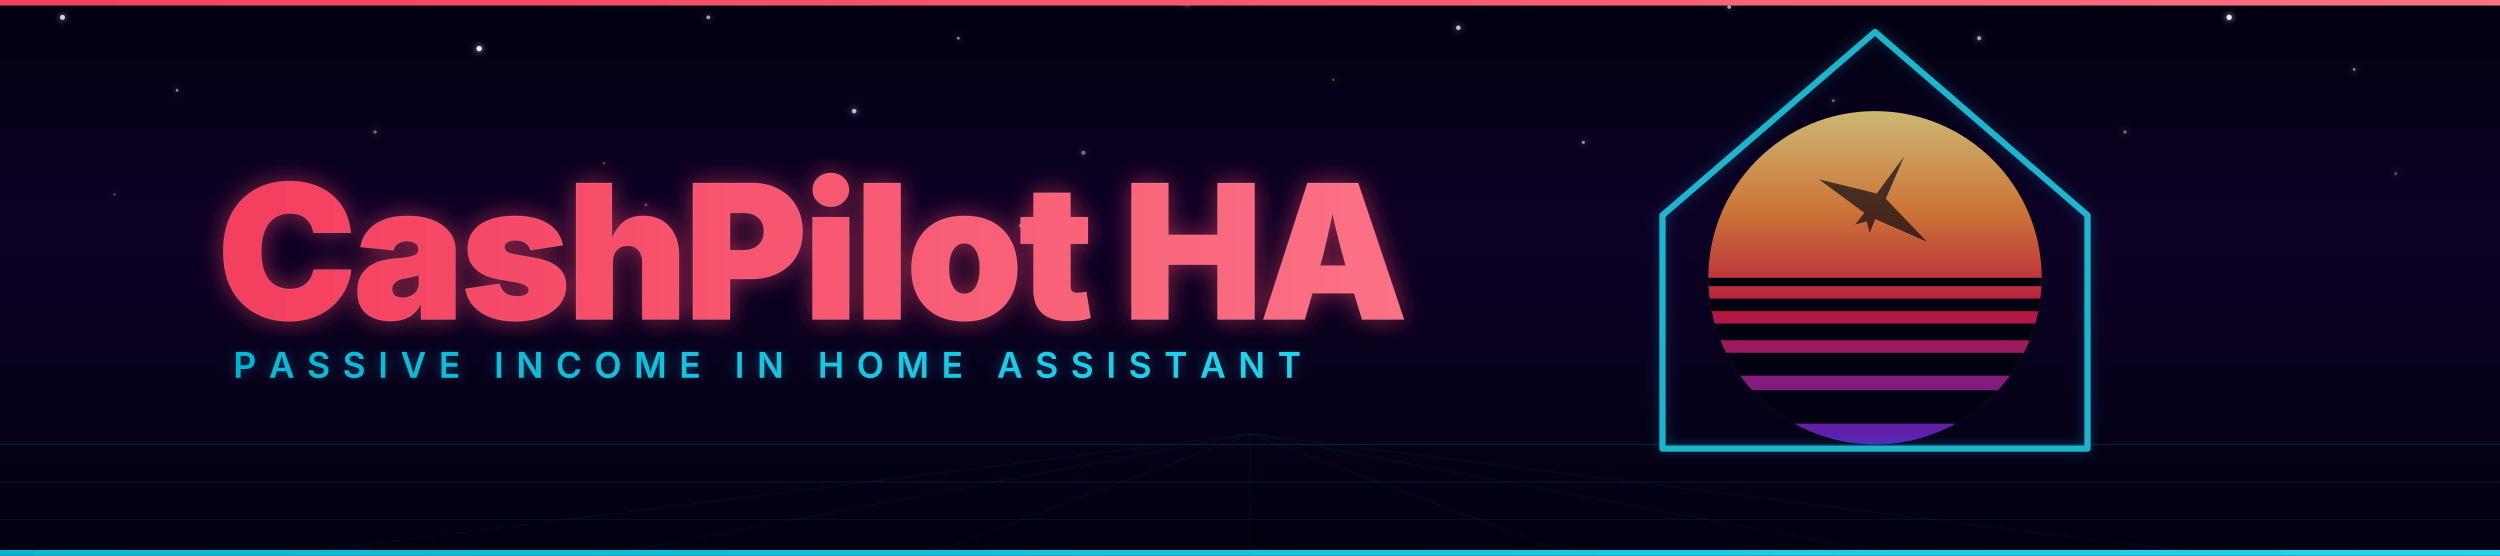
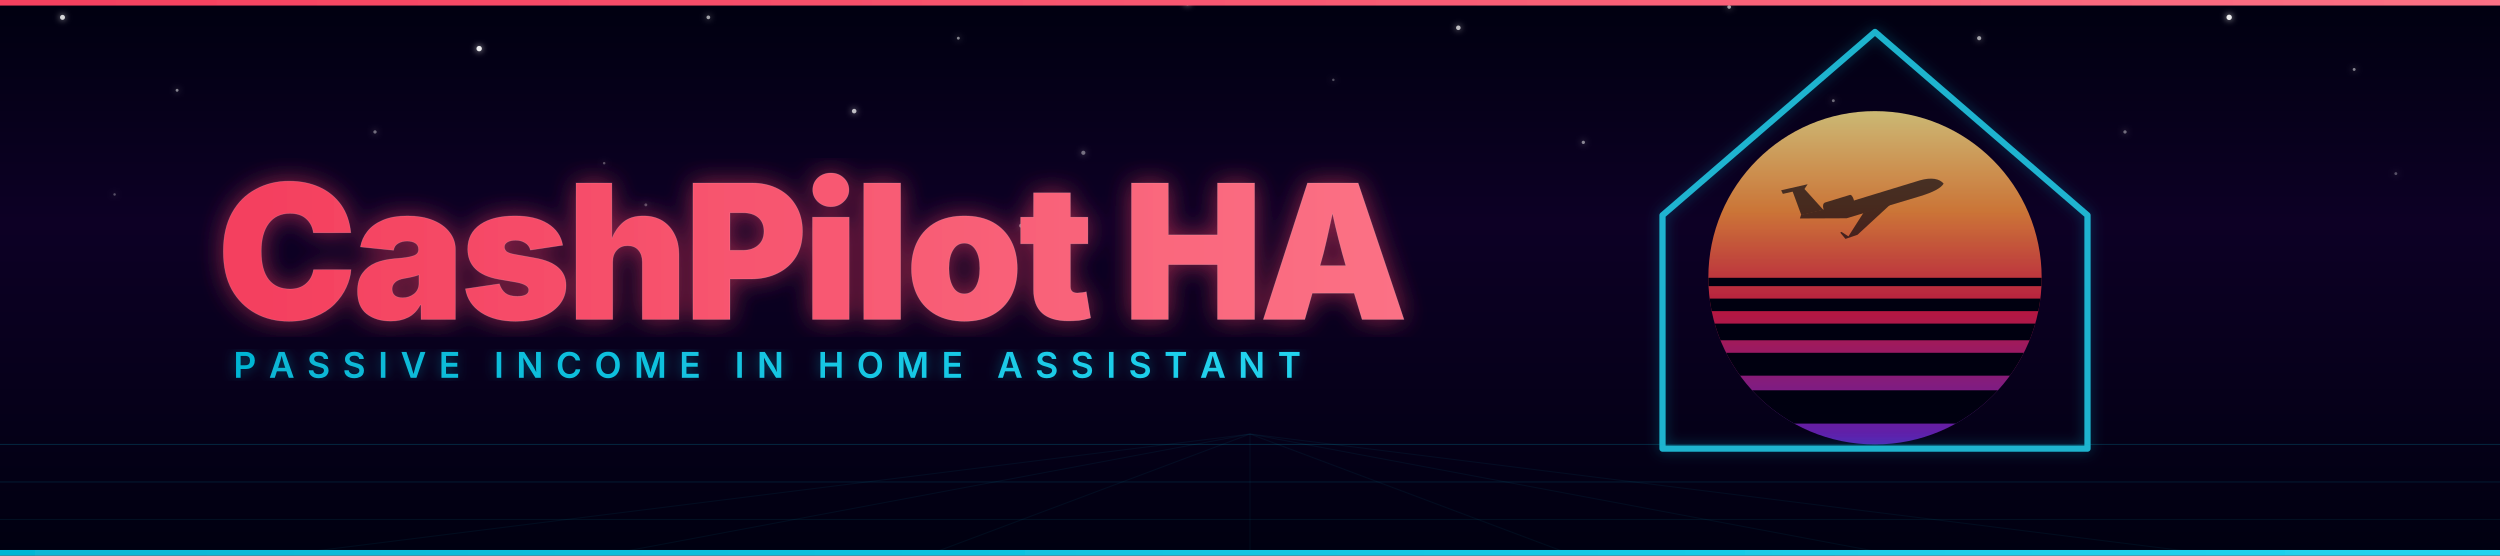
<svg xmlns="http://www.w3.org/2000/svg" viewBox="0 0 900 200" width="900" height="200" role="img" aria-label="CashPilot HA">
  <defs>
    <linearGradient id="bg" x1="0%" y1="0%" x2="0%" y2="100%">
      <stop offset="0%" stop-color="#000010" />
      <stop offset="40%" stop-color="#0d0025" />
      <stop offset="100%" stop-color="#000010" />
    </linearGradient>
    <linearGradient id="sun" x1="0%" y1="0%" x2="0%" y2="100%">
      <stop offset="0%" stop-color="#fde68a" />
      <stop offset="30%" stop-color="#fb923c" />
      <stop offset="60%" stop-color="#e11d48" />
      <stop offset="100%" stop-color="#6d28d9" />
    </linearGradient>
    <linearGradient id="pk" x1="0%" y1="0%" x2="100%" y2="0%">
      <stop offset="0%" stop-color="#f43f5e" />
      <stop offset="100%" stop-color="#fb7185" />
    </linearGradient>
    <linearGradient id="cy" x1="0%" y1="0%" x2="100%" y2="0%">
      <stop offset="0%" stop-color="#06b6d4" />
      <stop offset="100%" stop-color="#22d3ee" />
    </linearGradient>
    <filter id="pg">
      <feGaussianBlur stdDeviation="6" result="b" />
      <feFlood flood-color="#f43f5e" flood-opacity="0.5" result="c" />
      <feComposite in="c" in2="b" operator="in" result="g" />
      <feMerge>
        <feMergeNode in="g" />
        <feMergeNode in="SourceGraphic" />
      </feMerge>
    </filter>
    <filter id="cg">
      <feGaussianBlur stdDeviation="3" result="b" />
      <feFlood flood-color="#06b6d4" flood-opacity="0.4" result="c" />
      <feComposite in="c" in2="b" operator="in" result="g" />
      <feMerge>
        <feMergeNode in="g" />
        <feMergeNode in="SourceGraphic" />
      </feMerge>
    </filter>
    <filter id="sg">
      <feGaussianBlur stdDeviation="1.5" result="b" />
      <feMerge>
        <feMergeNode in="b" />
        <feMergeNode in="SourceGraphic" />
      </feMerge>
    </filter>
    <clipPath id="sc">
      <circle cx="900" cy="150" r="80" />
    </clipPath>
  </defs>
  <rect width="900" height="200" fill="url(#bg)" />
  <g transform="translate(0,-12.5) scale(0.75)">
    <g fill="#fff" filter="url(#sg)">
      <circle cx="30" cy="25" r="1.2" opacity="0.8" />
      <circle cx="85" cy="60" r="0.7" opacity="0.5" />
      <circle cx="120" cy="15" r="1" opacity="0.7" />
      <circle cx="180" cy="80" r="0.8" opacity="0.4" />
      <circle cx="230" cy="40" r="1.3" opacity="0.9" />
      <circle cx="290" cy="95" r="0.6" opacity="0.3" />
      <circle cx="340" cy="25" r="0.9" opacity="0.6" />
      <circle cx="410" cy="70" r="1.1" opacity="0.7" />
      <circle cx="460" cy="35" r="0.7" opacity="0.5" />
      <circle cx="520" cy="90" r="1" opacity="0.4" />
      <circle cx="570" cy="18" r="1.2" opacity="0.8" />
      <circle cx="640" cy="55" r="0.6" opacity="0.3" />
      <circle cx="700" cy="30" r="1.1" opacity="0.7" />
      <circle cx="760" cy="85" r="0.8" opacity="0.5" />
      <circle cx="830" cy="20" r="0.9" opacity="0.6" />
      <circle cx="880" cy="65" r="0.7" opacity="0.4" />
      <circle cx="950" cy="35" r="1" opacity="0.6" />
      <circle cx="1020" cy="80" r="0.8" opacity="0.4" />
      <circle cx="1070" cy="25" r="1.3" opacity="0.9" />
      <circle cx="1130" cy="50" r="0.7" opacity="0.5" />
      <circle cx="1180" cy="15" r="1" opacity="0.7" />
      <circle cx="55" cy="110" r="0.6" opacity="0.3" />
      <circle cx="160" cy="120" r="0.8" opacity="0.4" />
      <circle cx="310" cy="115" r="0.7" opacity="0.3" />
      <circle cx="490" cy="125" r="0.9" opacity="0.4" />
      <circle cx="650" cy="108" r="0.6" opacity="0.3" />
      <circle cx="1150" cy="100" r="0.7" opacity="0.3" />
    </g>
    <circle cx="900" cy="150" r="80" fill="url(#sun)" opacity="0.8" />
    <g clip-path="url(#sc)">
      <rect x="815" y="150" width="170" height="4" fill="#000010" />
      <rect x="815" y="160" width="170" height="6" fill="#000010" />
      <rect x="815" y="172" width="170" height="8" fill="#000010" />
      <rect x="815" y="186" width="170" height="11" fill="#000010" />
      <rect x="815" y="204" width="170" height="16" fill="#000010" />
-       <g transform="translate(900,116) rotate(30)">
-         <path d="M0,-28 L2.5,-6 L30,2 L3,5 L4,12 L0,8 L-4,12 L-3,5 L-30,2 L-2.5,-6 Z" fill="#000010" opacity="0.65" />
+       <g id="plane" transform="translate(899,114) rotate(-17) scale(0.95)" fill="#000010" opacity="0.65">
+         <path d="M37,1.2 C35.8,-1.8 32,-3.8 26,-3.9 L-22,-3.9 L-36.5,-4.8 L-37.6,-3.2 L-15,3.6 L24,3.8 C30.5,3.8 35,3 37,1.2 Z" />
+         <path d="M-25,-3.9 L-31.8,-18.4 L-37.2,-18.6 L-36.4,-4.6 Z" />
+         <path d="M-28.8,-18.6 L-42.5,-19.6 L-42.2,-17.6 L-31,-16.8 Z" />
+         <path d="M-10,-7.2 L-23,-7.2 C-25.4,-7.2 -25.4,-1.8 -23,-1.8 L-10,-1.8 C-8.4,-1.8 -8.4,-7.2 -10,-7.2 Z" />
+         <path d="M9,3 L-6,3.4 L-16.8,12.6 L-19.5,9.4 L-20.2,9.6 L-18.6,13.4 L-12.2,13.2 Z" />
      </g>
    </g>
    <path d="M900,32 L1002,120 L1002,232 L798,232 L798,120 Z" fill="none" stroke="#22d3ee" stroke-width="3" stroke-linejoin="round" stroke-linecap="round" opacity="0.85" filter="url(#cg)" />
    <g stroke="#06b6d4" stroke-width="0.5">
      <line x1="0" y1="230" x2="1200" y2="230" opacity="0.2" />
      <line x1="0" y1="248" x2="1200" y2="248" opacity="0.14" />
      <line x1="0" y1="266" x2="1200" y2="266" opacity="0.09" />
      <line x1="0" y1="284" x2="1200" y2="284" opacity="0.05" />
      <line x1="600" y1="225" x2="0" y2="300" opacity="0.07" />
      <line x1="600" y1="225" x2="200" y2="300" opacity="0.07" />
      <line x1="600" y1="225" x2="400" y2="300" opacity="0.07" />
      <line x1="600" y1="225" x2="600" y2="300" opacity="0.07" />
      <line x1="600" y1="225" x2="800" y2="300" opacity="0.07" />
      <line x1="600" y1="225" x2="1000" y2="300" opacity="0.07" />
      <line x1="600" y1="225" x2="1200" y2="300" opacity="0.07" />
    </g>
    <path id="ttl" d="M138.7 170.9Q129.7 170.9 122.6 167Q115.5 163.1 111.3 155.7Q107.2 148.2 107.2 137.3Q107.2 126.4 111.4 118.8Q115.6 111.3 122.8 107.5Q129.9 103.6 138.7 103.6Q146.9 103.6 153.3 106.5Q159.7 109.4 163.7 115Q167.6 120.5 168.4 128.4H150.4Q149.9 124.3 147 121.7Q144.2 119.1 139.2 119.1Q132.6 119.1 129 123.9Q125.4 128.7 125.4 137.3Q125.4 146.3 129 150.9Q132.6 155.4 139.2 155.4Q144 155.4 146.9 152.8Q149.8 150.3 150.5 146.1H168.5Q168.2 150.3 166.2 154.6Q164.2 159 160.5 162.7Q156.8 166.4 151.3 168.6Q145.9 170.9 138.7 170.9ZM187.6 170.8Q180.5 170.8 176 167.3Q171.6 163.8 171.6 156.5Q171.6 151.1 174 147.8Q176.4 144.5 180.4 142.8Q184.5 141.2 189.6 140.8Q195.7 140.4 198.3 139.5Q200.9 138.7 200.9 136.5V136.3Q200.9 134.4 199.4 133.4Q197.9 132.4 195.4 132.4Q192.9 132.4 191.1 133.5Q189.3 134.5 188.9 136.8L173 135.2Q173.7 131.1 176.4 127.7Q179.1 124.3 183.9 122.3Q188.7 120.3 195.6 120.3Q202.6 120.3 207.8 122.4Q213 124.5 215.8 128.2Q218.6 131.8 218.6 136.3V170H202.1V163.1H201.7Q199.5 167.2 195.9 169Q192.3 170.8 187.6 170.8ZM193.3 159.6Q196.3 159.6 198.7 157.8Q201.1 155.9 201.1 152.6V148.6Q198.4 149.6 194.1 150.3Q191 150.8 189.6 152.2Q188.2 153.5 188.2 155.4Q188.2 157.5 189.6 158.6Q191 159.6 193.3 159.6ZM247.5 170.9Q237.5 170.9 231 166.7Q224.6 162.5 223.4 155.3L239.7 152.9Q240.6 155.8 242.6 157.4Q244.5 158.9 248.3 158.9Q253.8 158.9 253.8 155.8Q253.8 153.3 248.1 152.2L239.4 150.7Q224.5 148 224.5 136.2Q224.5 128.6 230.6 124.4Q236.6 120.3 247.2 120.3Q256.9 120.3 262.9 124Q269 127.8 270.1 134.4L254.6 136.7Q254 134.3 252 133.2Q250.1 132 247.5 132Q245.2 132 243.7 132.8Q242.1 133.7 242.1 135.2Q242.1 136.3 243 137.3Q244 138.2 246.7 138.7L256.7 140.5Q271.7 143.1 271.7 153.7Q271.7 159 268.5 162.9Q265.4 166.7 260 168.8Q254.5 170.9 247.5 170.9ZM294.1 142.4V170H276.5V104.5H293.7V131.1Q295.6 126.4 299.2 123.3Q302.8 120.3 308.8 120.3Q314 120.3 317.9 122.6Q321.7 125 323.8 129.2Q325.9 133.3 325.9 138.7V170H308.3V142.4Q308.3 138.8 306.4 136.7Q304.6 134.6 301.2 134.6Q298 134.6 296.1 136.7Q294.1 138.8 294.1 142.4ZM332.6 170V104.5H360.9Q368.1 104.5 373.6 107.4Q379.1 110.3 382.1 115.5Q385.2 120.7 385.2 127.7Q385.2 134.8 382.1 139.9Q379 145 373.3 147.8Q367.7 150.6 360.2 150.6H350.4V170ZM350.4 136.8H356.6Q361.3 136.8 364 134.3Q366.7 131.9 366.7 127.7Q366.7 123.5 364 121.1Q361.3 118.8 356.6 118.8H350.4ZM390 170V120.9H407.6V170ZM398.8 115.9Q395.2 115.9 392.6 113.5Q390.1 111.1 390.1 107.8Q390.1 104.4 392.6 102Q395.2 99.7 398.8 99.7Q402.4 99.7 404.9 102Q407.5 104.4 407.5 107.8Q407.5 111.1 404.9 113.5Q402.4 115.9 398.8 115.9ZM432.3 104.5V170H414.6V104.5ZM462.9 170.9Q454.9 170.9 449.2 167.7Q443.5 164.5 440.5 158.8Q437.5 153.1 437.5 145.6Q437.5 138 440.5 132.3Q443.5 126.6 449.2 123.4Q454.9 120.3 462.9 120.3Q470.9 120.3 476.6 123.4Q482.3 126.6 485.3 132.3Q488.3 138 488.3 145.6Q488.3 153.1 485.3 158.8Q482.3 164.5 476.6 167.7Q470.9 170.9 462.9 170.9ZM462.9 157.7Q466.3 157.7 468.3 154.5Q470.3 151.2 470.3 145.5Q470.3 139.7 468.3 136.6Q466.3 133.4 462.9 133.4Q459.4 133.4 457.5 136.6Q455.5 139.7 455.5 145.5Q455.5 151.2 457.5 154.5Q459.4 157.7 462.9 157.7ZM522.2 120.9V133.7H513.8V154.2Q513.8 157.3 517.1 157.3Q517.9 157.3 519.4 157.1Q520.9 156.9 521.4 156.7L523.5 169.3Q520.5 170.2 517.8 170.5Q515.1 170.7 512.8 170.7Q496.1 170.7 496.1 155.8V133.7H489.9V120.9H496.1V109.2H513.8V120.9ZM543.1 170V104.5H560.8V129.4H584.4V104.5H602.2V170H584.4V143.7H560.8V170ZM606.4 170 627.6 104.5H651.9L673.9 170H653.8L650 157.4H629.9L626.3 170ZM633.6 144.2H646Q644.2 138.2 642.6 131.8Q641 125.5 639.6 119.1Q638.2 125.5 636.8 131.8Q635.4 138.2 633.6 144.2Z" fill="url(#pk)" filter="url(#pg)" />
    <use href="#ttl" fill="none" stroke="#fff" stroke-width="0.3" opacity="0.2" />
    <path d="M113.3 198V185.6H118Q119.4 185.6 120.3 186.2Q121.3 186.7 121.8 187.6Q122.3 188.5 122.3 189.7Q122.3 190.9 121.8 191.8Q121.3 192.8 120.3 193.3Q119.3 193.8 117.9 193.8H115.5V198ZM115.5 192H117.6Q118.9 192 119.5 191.4Q120 190.7 120 189.7Q120 188.7 119.5 188.1Q118.9 187.5 117.6 187.5H115.5ZM129.5 198 133.8 185.6H136.6L141 198H138.6L137.5 194.9H132.9L131.9 198ZM133.5 193.2H136.9L136.4 191.6Q136.1 190.7 135.8 189.7Q135.5 188.6 135.2 187.4Q134.8 188.7 134.6 189.7Q134.3 190.8 134 191.6ZM153 198.2Q150.8 198.2 149.6 197.2Q148.3 196.2 148.2 194.4H150.4Q150.5 195.3 151.2 195.8Q151.9 196.3 153 196.3Q154.1 196.3 154.8 195.8Q155.5 195.3 155.5 194.5Q155.5 193.8 154.9 193.4Q154.2 193.1 153.2 192.8L151.8 192.4Q150.3 192 149.4 191.2Q148.5 190.4 148.5 189.1Q148.5 188 149.1 187.2Q149.7 186.4 150.7 185.9Q151.8 185.5 153.1 185.5Q154.4 185.5 155.4 185.9Q156.4 186.4 156.9 187.2Q157.5 188 157.5 189H155.4Q155.3 188.2 154.7 187.8Q154 187.4 153 187.4Q152 187.4 151.4 187.8Q150.8 188.3 150.8 189Q150.8 189.5 151.1 189.8Q151.4 190.2 151.9 190.4Q152.4 190.6 152.9 190.7L154 191Q155 191.2 155.8 191.6Q156.6 192 157.2 192.7Q157.7 193.5 157.7 194.5Q157.7 195.6 157.1 196.4Q156.6 197.3 155.5 197.7Q154.5 198.2 153 198.2ZM170.1 198.2Q167.9 198.2 166.6 197.2Q165.3 196.2 165.3 194.4H167.4Q167.5 195.3 168.3 195.8Q169 196.3 170 196.3Q171.1 196.3 171.8 195.8Q172.5 195.3 172.5 194.5Q172.5 193.8 171.9 193.4Q171.3 193.1 170.3 192.8L168.9 192.4Q167.3 192 166.5 191.2Q165.6 190.4 165.6 189.1Q165.6 188 166.2 187.2Q166.8 186.4 167.8 185.9Q168.8 185.5 170.1 185.5Q171.4 185.5 172.4 185.9Q173.4 186.4 174 187.2Q174.6 188 174.6 189H172.4Q172.3 188.2 171.7 187.8Q171.1 187.4 170.1 187.4Q169 187.4 168.4 187.8Q167.8 188.3 167.8 189Q167.8 189.5 168.2 189.8Q168.5 190.2 169 190.4Q169.5 190.6 170 190.7L171.1 191Q172 191.2 172.9 191.6Q173.7 192 174.2 192.7Q174.7 193.5 174.7 194.5Q174.7 195.6 174.2 196.4Q173.6 197.3 172.6 197.7Q171.5 198.2 170.1 198.2ZM185 185.6V198H182.8V185.6ZM197.1 198 192.7 185.6H195.1L197.3 192.1Q197.5 192.9 197.8 193.9Q198.1 195 198.5 196.2Q199.1 193.7 199.6 192.1L201.8 185.6H204.2L199.9 198ZM211.9 198V185.6H219.9V187.5H214.1V190.8H219.5V192.7H214.1V196.1H219.9V198ZM240.6 185.6V198H238.4V185.6ZM249.1 198V185.6H251.6L255.9 192.4Q256.2 193 256.6 193.7Q257 194.4 257.4 195.3Q257.4 194.4 257.3 193.6Q257.3 192.7 257.3 192.1V185.6H259.6V198H257L253.2 191.9Q252.9 191.4 252.6 190.8Q252.3 190.3 252 189.7Q251.6 189.1 251.2 188.3Q251.3 189.5 251.3 190.4Q251.4 191.3 251.4 191.9V198ZM273.3 198.2Q271.7 198.2 270.4 197.4Q269.1 196.7 268.4 195.2Q267.7 193.8 267.7 191.8Q267.7 189.8 268.4 188.4Q269.1 187 270.4 186.2Q271.7 185.5 273.3 185.5Q274.7 185.5 275.8 186Q276.9 186.5 277.6 187.4Q278.3 188.4 278.5 189.7H276.3Q276.1 188.7 275.3 188.1Q274.5 187.4 273.3 187.4Q271.8 187.4 270.9 188.6Q269.9 189.7 269.9 191.8Q269.9 194 270.9 195.1Q271.8 196.2 273.3 196.2Q274.4 196.2 275.3 195.6Q276.1 195 276.3 193.9H278.5Q278.4 195.1 277.7 196Q277 197 275.9 197.6Q274.8 198.2 273.3 198.2ZM291.9 198.2Q290.2 198.2 289 197.4Q287.7 196.7 286.9 195.2Q286.2 193.8 286.2 191.8Q286.2 189.8 286.9 188.4Q287.7 187 289 186.2Q290.2 185.5 291.9 185.5Q293.5 185.5 294.8 186.2Q296 187 296.8 188.4Q297.5 189.8 297.5 191.8Q297.5 193.8 296.8 195.2Q296 196.7 294.8 197.4Q293.5 198.2 291.9 198.2ZM291.9 196.2Q293.4 196.2 294.3 195.1Q295.3 193.9 295.3 191.8Q295.3 189.7 294.3 188.6Q293.4 187.4 291.9 187.4Q290.3 187.4 289.4 188.6Q288.4 189.7 288.4 191.8Q288.4 193.9 289.4 195.1Q290.3 196.2 291.9 196.2ZM305.6 198V185.6H309L311.3 192Q311.4 192.4 311.6 193Q311.8 193.6 311.9 194.2Q312.1 194.9 312.2 195.5Q312.4 194.9 312.5 194.2Q312.7 193.6 312.9 193Q313 192.4 313.2 192L315.5 185.6H318.8V198H316.6V191.8Q316.6 191.3 316.6 190.6Q316.6 189.9 316.7 189.2Q316.7 188.4 316.7 187.6Q316.5 188.4 316.2 189.2Q316 190 315.8 190.7Q315.6 191.3 315.5 191.8L313.2 198H311.3L309 191.8Q308.8 191.4 308.6 190.7Q308.4 190.1 308.2 189.3Q308 188.5 307.7 187.7Q307.7 188.4 307.8 189.2Q307.8 189.9 307.8 190.6Q307.8 191.3 307.8 191.8V198ZM327.3 198V185.6H335.3V187.5H329.5V190.8H334.9V192.7H329.5V196.1H335.4V198ZM356.1 185.6V198H353.9V185.6ZM364.6 198V185.6H367.1L371.4 192.4Q371.7 193 372.1 193.7Q372.5 194.4 372.9 195.3Q372.8 194.4 372.8 193.6Q372.8 192.7 372.8 192.1V185.6H375V198H372.5L368.6 191.9Q368.3 191.4 368 190.8Q367.7 190.3 367.4 189.7Q367.1 189.1 366.7 188.3Q366.8 189.5 366.8 190.4Q366.9 191.3 366.9 191.9V198ZM393.8 198V185.6H396V190.7H401.8V185.6H404V198H401.8V192.6H396V198ZM417.8 198.2Q416.1 198.2 414.8 197.4Q413.6 196.7 412.8 195.2Q412.1 193.8 412.1 191.8Q412.1 189.8 412.8 188.4Q413.6 187 414.8 186.2Q416.1 185.5 417.8 185.5Q419.4 185.5 420.7 186.2Q421.9 187 422.7 188.4Q423.4 189.8 423.4 191.8Q423.4 193.8 422.7 195.2Q421.9 196.7 420.7 197.4Q419.4 198.2 417.8 198.2ZM417.8 196.2Q419.3 196.2 420.2 195.1Q421.2 193.9 421.2 191.8Q421.2 189.7 420.2 188.6Q419.3 187.4 417.8 187.4Q416.2 187.4 415.3 188.6Q414.3 189.7 414.3 191.8Q414.3 193.9 415.3 195.1Q416.2 196.2 417.8 196.2ZM431.5 198V185.6H434.9L437.2 192Q437.3 192.4 437.5 193Q437.7 193.6 437.8 194.2Q438 194.9 438.1 195.5Q438.3 194.9 438.4 194.2Q438.6 193.6 438.8 193Q438.9 192.4 439 192L441.4 185.6H444.7V198H442.5V191.8Q442.5 191.3 442.5 190.6Q442.5 189.9 442.6 189.2Q442.6 188.4 442.6 187.6Q442.4 188.4 442.1 189.2Q441.9 190 441.7 190.7Q441.5 191.3 441.3 191.8L439.1 198H437.2L434.9 191.8Q434.7 191.4 434.5 190.7Q434.3 190.1 434.1 189.3Q433.9 188.5 433.6 187.7Q433.6 188.4 433.7 189.2Q433.7 189.9 433.7 190.6Q433.7 191.3 433.7 191.8V198ZM453.2 198V185.6H461.2V187.5H455.4V190.8H460.8V192.7H455.4V196.1H461.3V198ZM479 198 483.3 185.6H486.1L490.5 198H488.1L487 194.9H482.4L481.4 198ZM483 193.2H486.4L485.9 191.6Q485.6 190.7 485.3 189.7Q485 188.6 484.7 187.4Q484.3 188.7 484 189.7Q483.8 190.8 483.5 191.6ZM502.5 198.2Q500.3 198.2 499.1 197.2Q497.8 196.2 497.7 194.4H499.9Q500 195.3 500.7 195.8Q501.4 196.3 502.5 196.3Q503.6 196.3 504.3 195.8Q505 195.3 505 194.5Q505 193.8 504.3 193.4Q503.7 193.1 502.7 192.8L501.3 192.4Q499.8 192 498.9 191.2Q498 190.4 498 189.1Q498 188 498.6 187.2Q499.2 186.4 500.2 185.9Q501.3 185.5 502.6 185.5Q503.9 185.5 504.9 185.9Q505.9 186.4 506.4 187.2Q507 188 507 189H504.9Q504.8 188.2 504.1 187.8Q503.5 187.4 502.5 187.4Q501.5 187.4 500.9 187.8Q500.3 188.3 500.3 189Q500.3 189.5 500.6 189.8Q500.9 190.2 501.4 190.4Q501.9 190.6 502.4 190.7L503.5 191Q504.5 191.2 505.3 191.6Q506.1 192 506.6 192.7Q507.2 193.5 507.2 194.5Q507.2 195.6 506.6 196.4Q506.1 197.3 505 197.7Q504 198.2 502.5 198.2ZM519.5 198.2Q517.4 198.2 516.1 197.2Q514.8 196.2 514.8 194.4H516.9Q517 195.3 517.7 195.8Q518.5 196.3 519.5 196.3Q520.6 196.3 521.3 195.8Q522 195.3 522 194.5Q522 193.8 521.4 193.4Q520.8 193.1 519.8 192.8L518.4 192.4Q516.8 192 516 191.2Q515.1 190.4 515.1 189.1Q515.1 188 515.7 187.2Q516.3 186.4 517.3 185.9Q518.3 185.5 519.6 185.5Q520.9 185.5 521.9 185.9Q522.9 186.4 523.5 187.2Q524 188 524.1 189H521.9Q521.8 188.2 521.2 187.8Q520.6 187.4 519.6 187.4Q518.5 187.4 517.9 187.8Q517.3 188.3 517.3 189Q517.3 189.5 517.7 189.8Q518 190.2 518.5 190.4Q518.9 190.6 519.4 190.7L520.6 191Q521.5 191.2 522.3 191.6Q523.2 192 523.7 192.7Q524.2 193.5 524.2 194.5Q524.2 195.6 523.7 196.4Q523.1 197.3 522.1 197.7Q521 198.2 519.5 198.2ZM534.5 185.6V198H532.3V185.6ZM547.3 198.2Q545.2 198.2 543.9 197.2Q542.6 196.2 542.5 194.4H544.7Q544.8 195.3 545.5 195.8Q546.2 196.3 547.3 196.3Q548.4 196.3 549.1 195.8Q549.8 195.3 549.8 194.5Q549.8 193.8 549.2 193.4Q548.5 193.1 547.5 192.8L546.1 192.4Q544.6 192 543.7 191.2Q542.9 190.4 542.9 189.1Q542.9 188 543.4 187.2Q544 186.4 545.1 185.9Q546.1 185.5 547.4 185.5Q548.7 185.5 549.7 185.9Q550.7 186.4 551.2 187.2Q551.8 188 551.8 189H549.7Q549.6 188.2 549 187.8Q548.3 187.4 547.3 187.4Q546.3 187.4 545.7 187.8Q545.1 188.3 545.1 189Q545.1 189.5 545.4 189.8Q545.7 190.2 546.2 190.4Q546.7 190.6 547.2 190.7L548.4 191Q549.3 191.2 550.1 191.6Q550.9 192 551.5 192.7Q552 193.5 552 194.5Q552 195.6 551.4 196.4Q550.9 197.3 549.8 197.7Q548.8 198.2 547.3 198.2ZM559.5 187.5V185.6H569.3V187.5H565.5V198H563.3V187.5ZM576.4 198 580.7 185.6H583.6L588 198H585.5L584.5 194.9H579.9L578.8 198ZM580.4 193.2H583.9L583.3 191.6Q583.1 190.7 582.8 189.7Q582.5 188.6 582.1 187.4Q581.8 188.7 581.5 189.7Q581.2 190.8 581 191.6ZM595.6 198V185.6H598.1L602.4 192.4Q602.7 193 603.1 193.7Q603.5 194.4 603.9 195.3Q603.9 194.4 603.8 193.6Q603.8 192.7 603.8 192.1V185.6H606V198H603.5L599.7 191.9Q599.3 191.4 599.1 190.8Q598.8 190.3 598.4 189.7Q598.1 189.1 597.7 188.3Q597.8 189.5 597.8 190.4Q597.9 191.3 597.9 191.9V198ZM614 187.5V185.6H623.8V187.5H620V198H617.8V187.5Z" fill="url(#cy)" filter="url(#cg)" />
  </g>
  <rect x="0" y="0" width="900" height="2" fill="url(#pk)" filter="url(#pg)" />
  <rect x="0" y="198" width="900" height="2" fill="url(#cy)" filter="url(#cg)" />
</svg>
